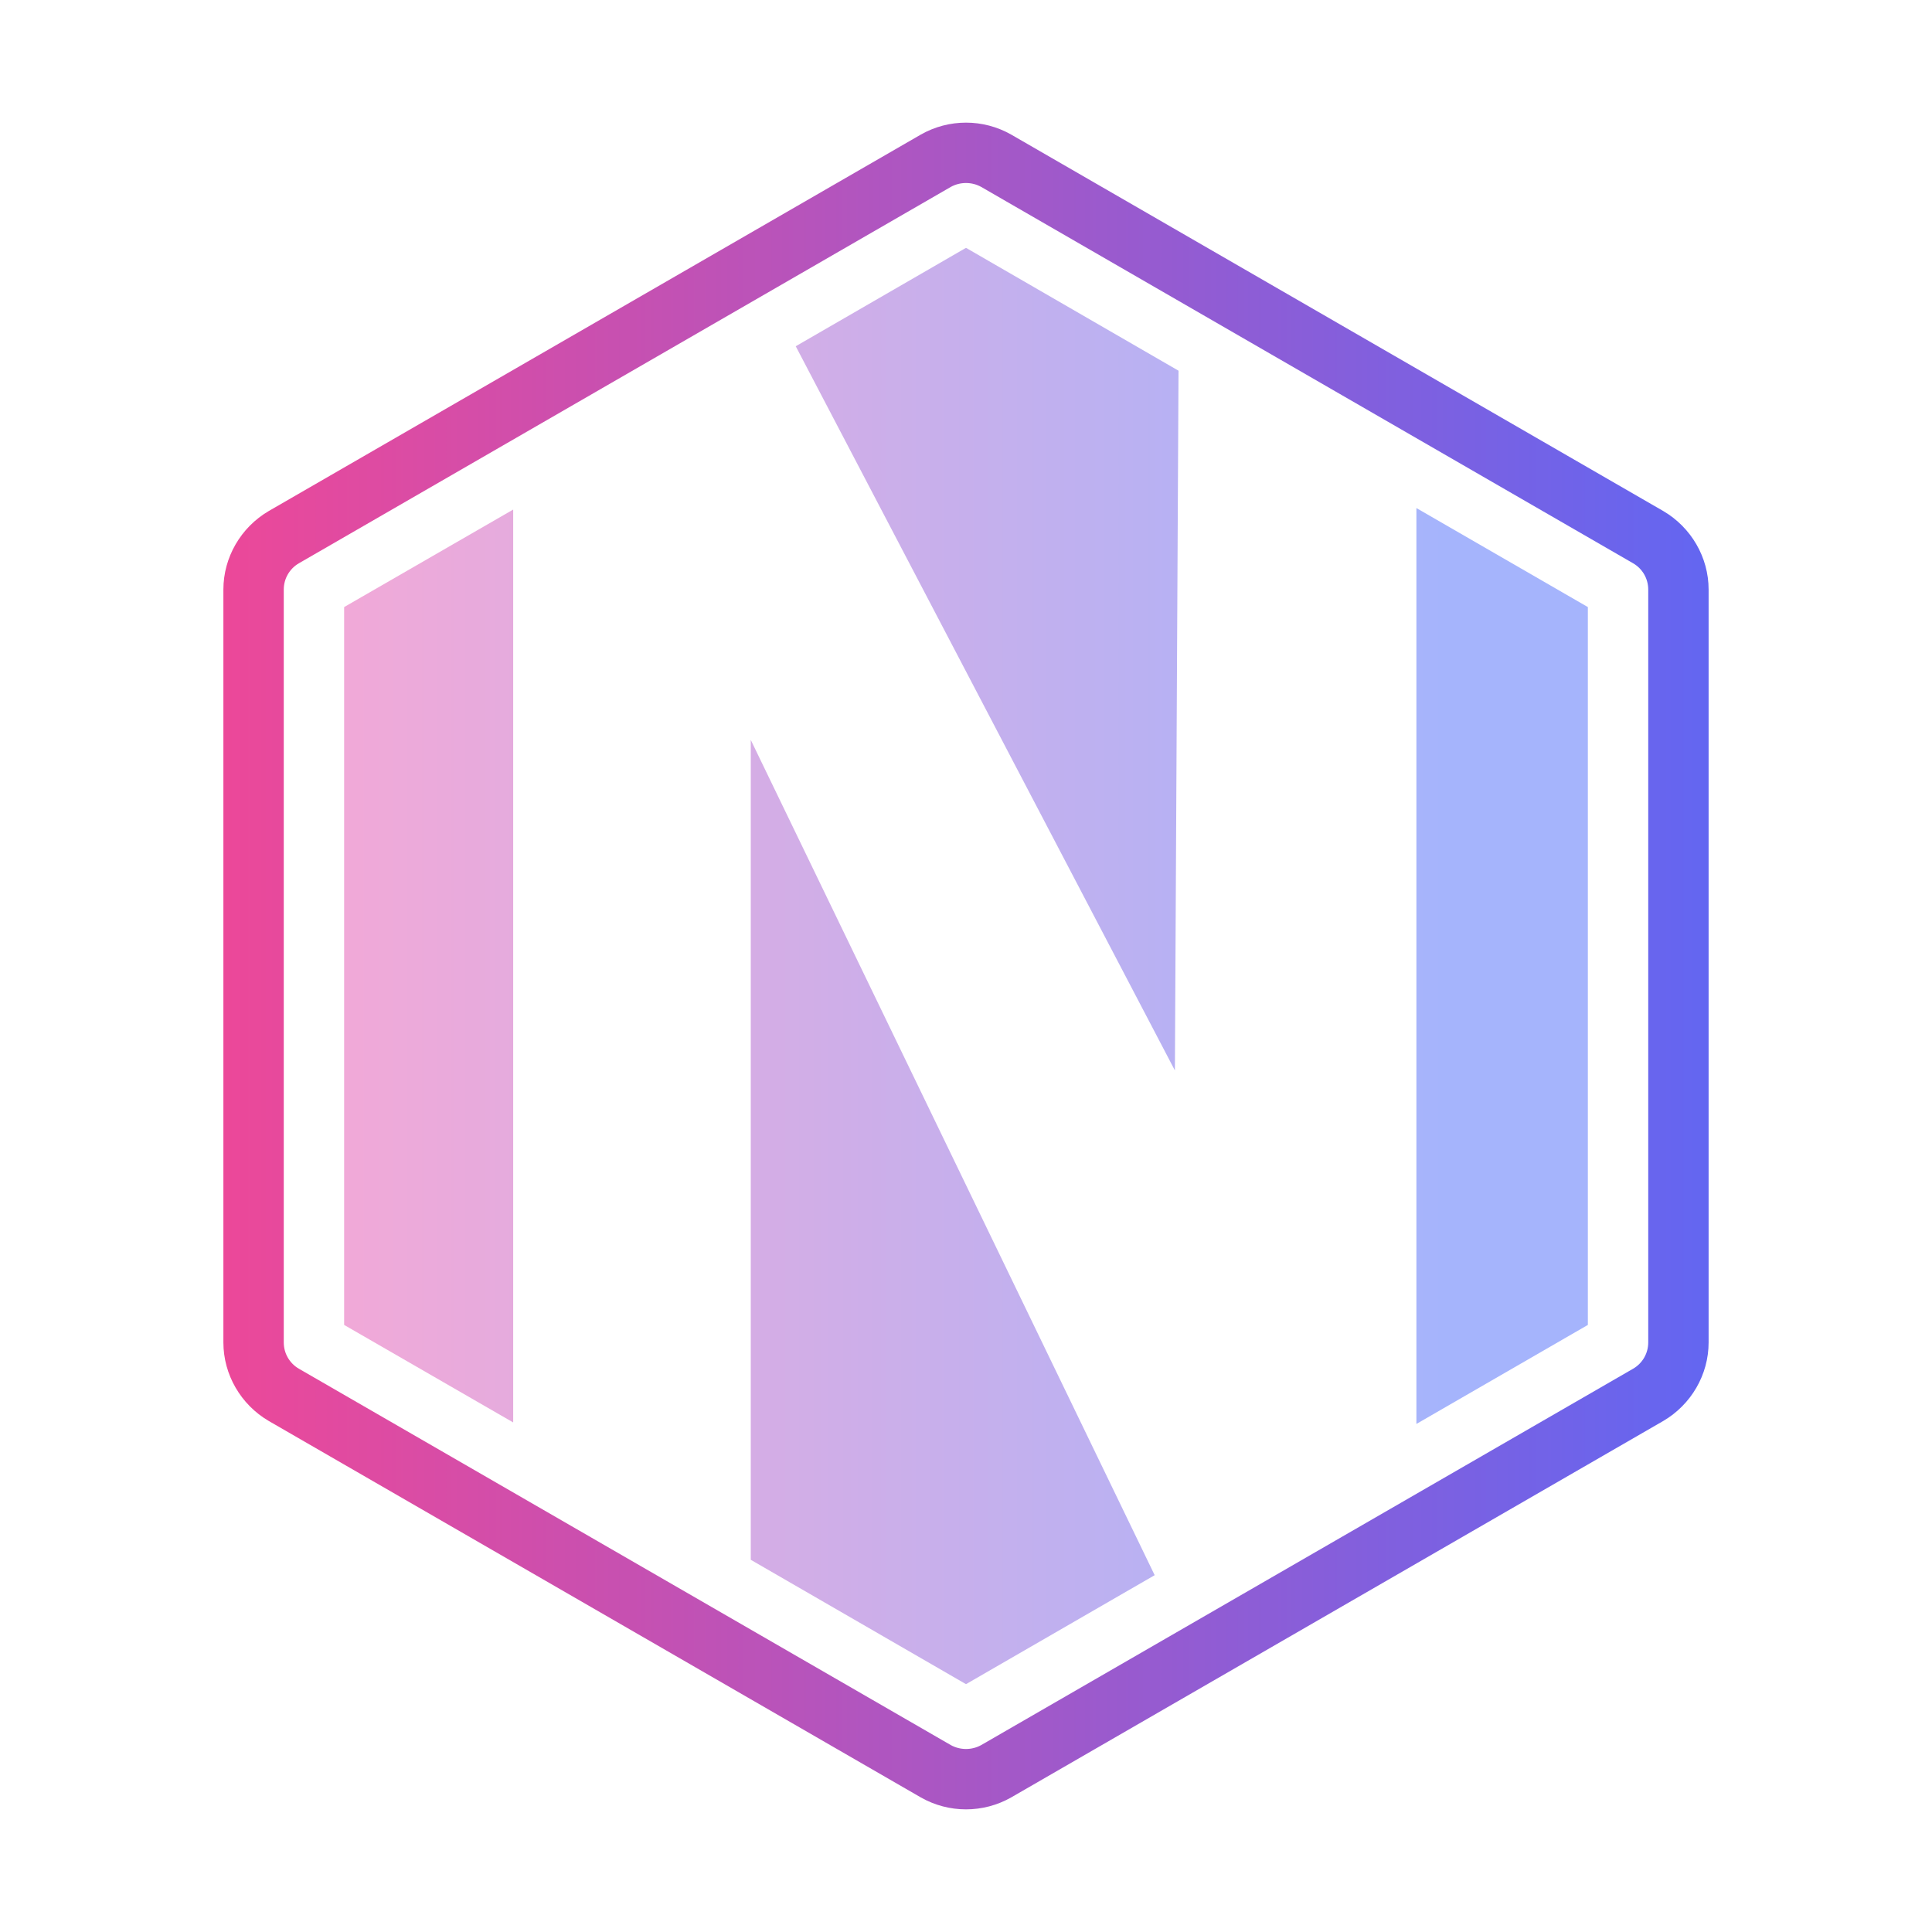
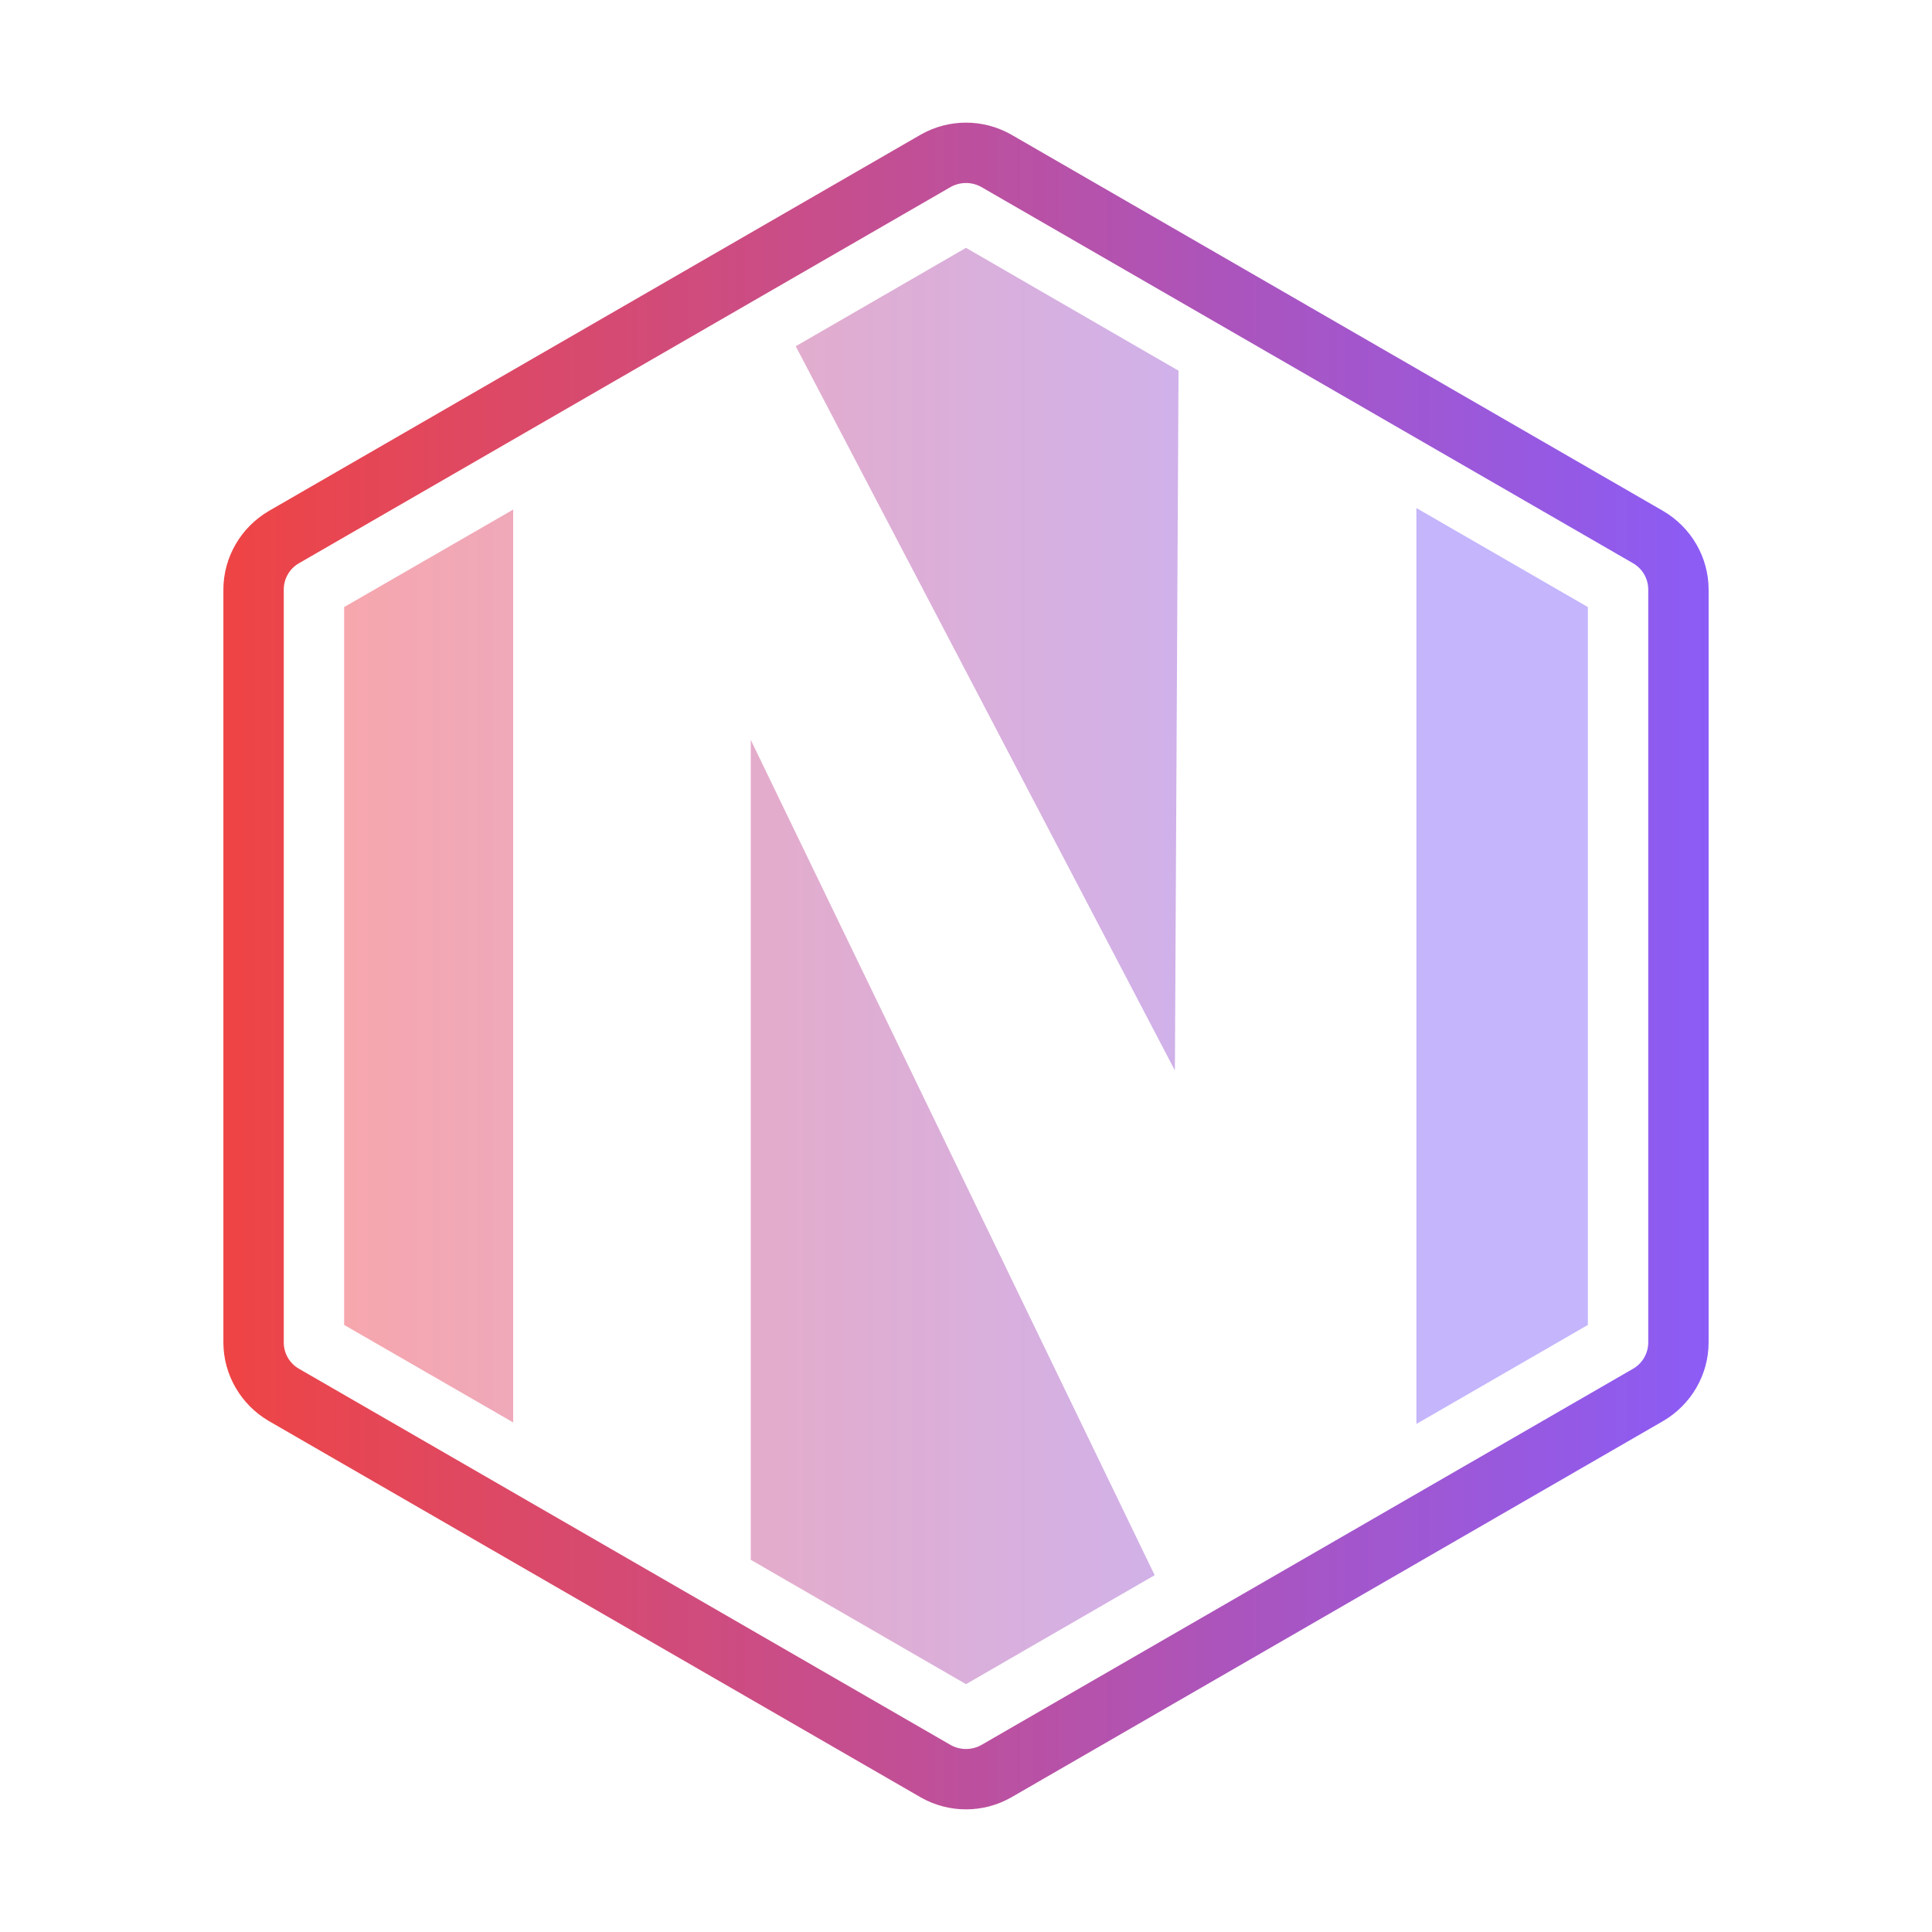
<svg xmlns="http://www.w3.org/2000/svg" viewBox="0,0,256,256" width="auto" height="auto">
  <defs>
    <linearGradient x1="23.85" y1="7.489" x2="23.85" y2="65.262" gradientUnits="userSpaceOnUse" id="logo-color-1">
-       <stop offset="0" stop-color="#f9a8d4" />
-       <stop offset="0.699" stop-color="#a5b4fc" />
+       <stop offset="0" stop-color="#fca5a5" />
+       <stop offset="0.699" stop-color="#c4b5fd" />
    </linearGradient>
    <linearGradient x1="32" y1="7.489" x2="32" y2="65.262" gradientUnits="userSpaceOnUse" id="logo-color-2">
-       <stop offset="0" stop-color="#f9a8d4" />
-       <stop offset="0.699" stop-color="#a5b4fc" />
+       <stop offset="0" stop-color="#fca5a5" />
+       <stop offset="0.699" stop-color="#c4b5fd" />
    </linearGradient>
    <linearGradient x1="32" y1="7.489" x2="32" y2="65.262" gradientUnits="userSpaceOnUse" id="logo-color-3">
-       <stop offset="0" stop-color="#f9a8d4" />
-       <stop offset="0.699" stop-color="#a5b4fc" />
+       <stop offset="0" stop-color="#fca5a5" />
+       <stop offset="0.699" stop-color="#c4b5fd" />
    </linearGradient>
    <linearGradient x1="42.165" y1="7.489" x2="42.165" y2="65.262" gradientUnits="userSpaceOnUse" id="logo-color-4">
-       <stop offset="0" stop-color="#f9a8d4" />
-       <stop offset="0.699" stop-color="#a5b4fc" />
+       <stop offset="0" stop-color="#fca5a5" />
+       <stop offset="0.699" stop-color="#c4b5fd" />
    </linearGradient>
    <linearGradient x1="32" y1="7.4" x2="32" y2="56.6" gradientUnits="userSpaceOnUse" id="logo-color-5">
-       <stop offset="0" stop-color="#ec4899" />
-       <stop offset="1" stop-color="#6366f1" />
+       <stop offset="0" stop-color="#ef4444" />
+       <stop offset="1" stop-color="#8b5cf6" />
    </linearGradient>
  </defs>
  <g fill="none" fill-rule="nonzero" stroke="none" stroke-width="1" stroke-linecap="butt" stroke-linejoin="miter" stroke-miterlimit="10" stroke-dasharray="" stroke-dashoffset="0" font-family="none" font-weight="none" font-size="none" text-anchor="none" style="mix-blend-mode: normal">
    <g transform="translate(0,256) rotate(-90) scale(4,4)">
      <path d="M39.49,24.87l-27.67,13.38l-3.61,-6.25l4.12,-7.13z" fill="url(#logo-color-1)" />
      <path d="M47.12,17h-30.24l3.23,-5.6h23.78z" fill="url(#logo-color-2)" />
      <path d="M16.83,46.92h30.34l-3.28,5.68h-23.78z" fill="url(#logo-color-3)" />
      <path d="M55.79,32l-4.07,7.04l-23.18,-0.12l23.99,-12.56z" fill="url(#logo-color-4)" />
      <path d="M59.54,30.5l-12.47,-21.6c-0.54,-0.92 -1.53,-1.5 -2.6,-1.5h-24.94c-1.07,0 -2.06,0.58 -2.6,1.5l-12.47,21.6c-0.53,0.93 -0.53,2.07 0,3l12.47,21.6c0.54,0.92 1.53,1.5 2.6,1.5h24.94c1.07,0 2.06,-0.58 2.6,-1.5l12.47,-21.6c0.53,-0.93 0.53,-2.07 0,-3zM57.81,32.5l-12.47,21.6c-0.18,0.31 -0.51,0.5 -0.87,0.5h-24.94c-0.36,0 -0.69,-0.19 -0.87,-0.5l-12.47,-21.6c-0.17,-0.31 -0.17,-0.69 0,-1l12.47,-21.6c0.18,-0.31 0.51,-0.5 0.87,-0.5h24.94c0.36,0 0.69,0.19 0.87,0.5l12.47,21.6c0.17,0.31 0.17,0.69 0,1z" fill="url(#logo-color-5)" />
    </g>
  </g>
</svg>
